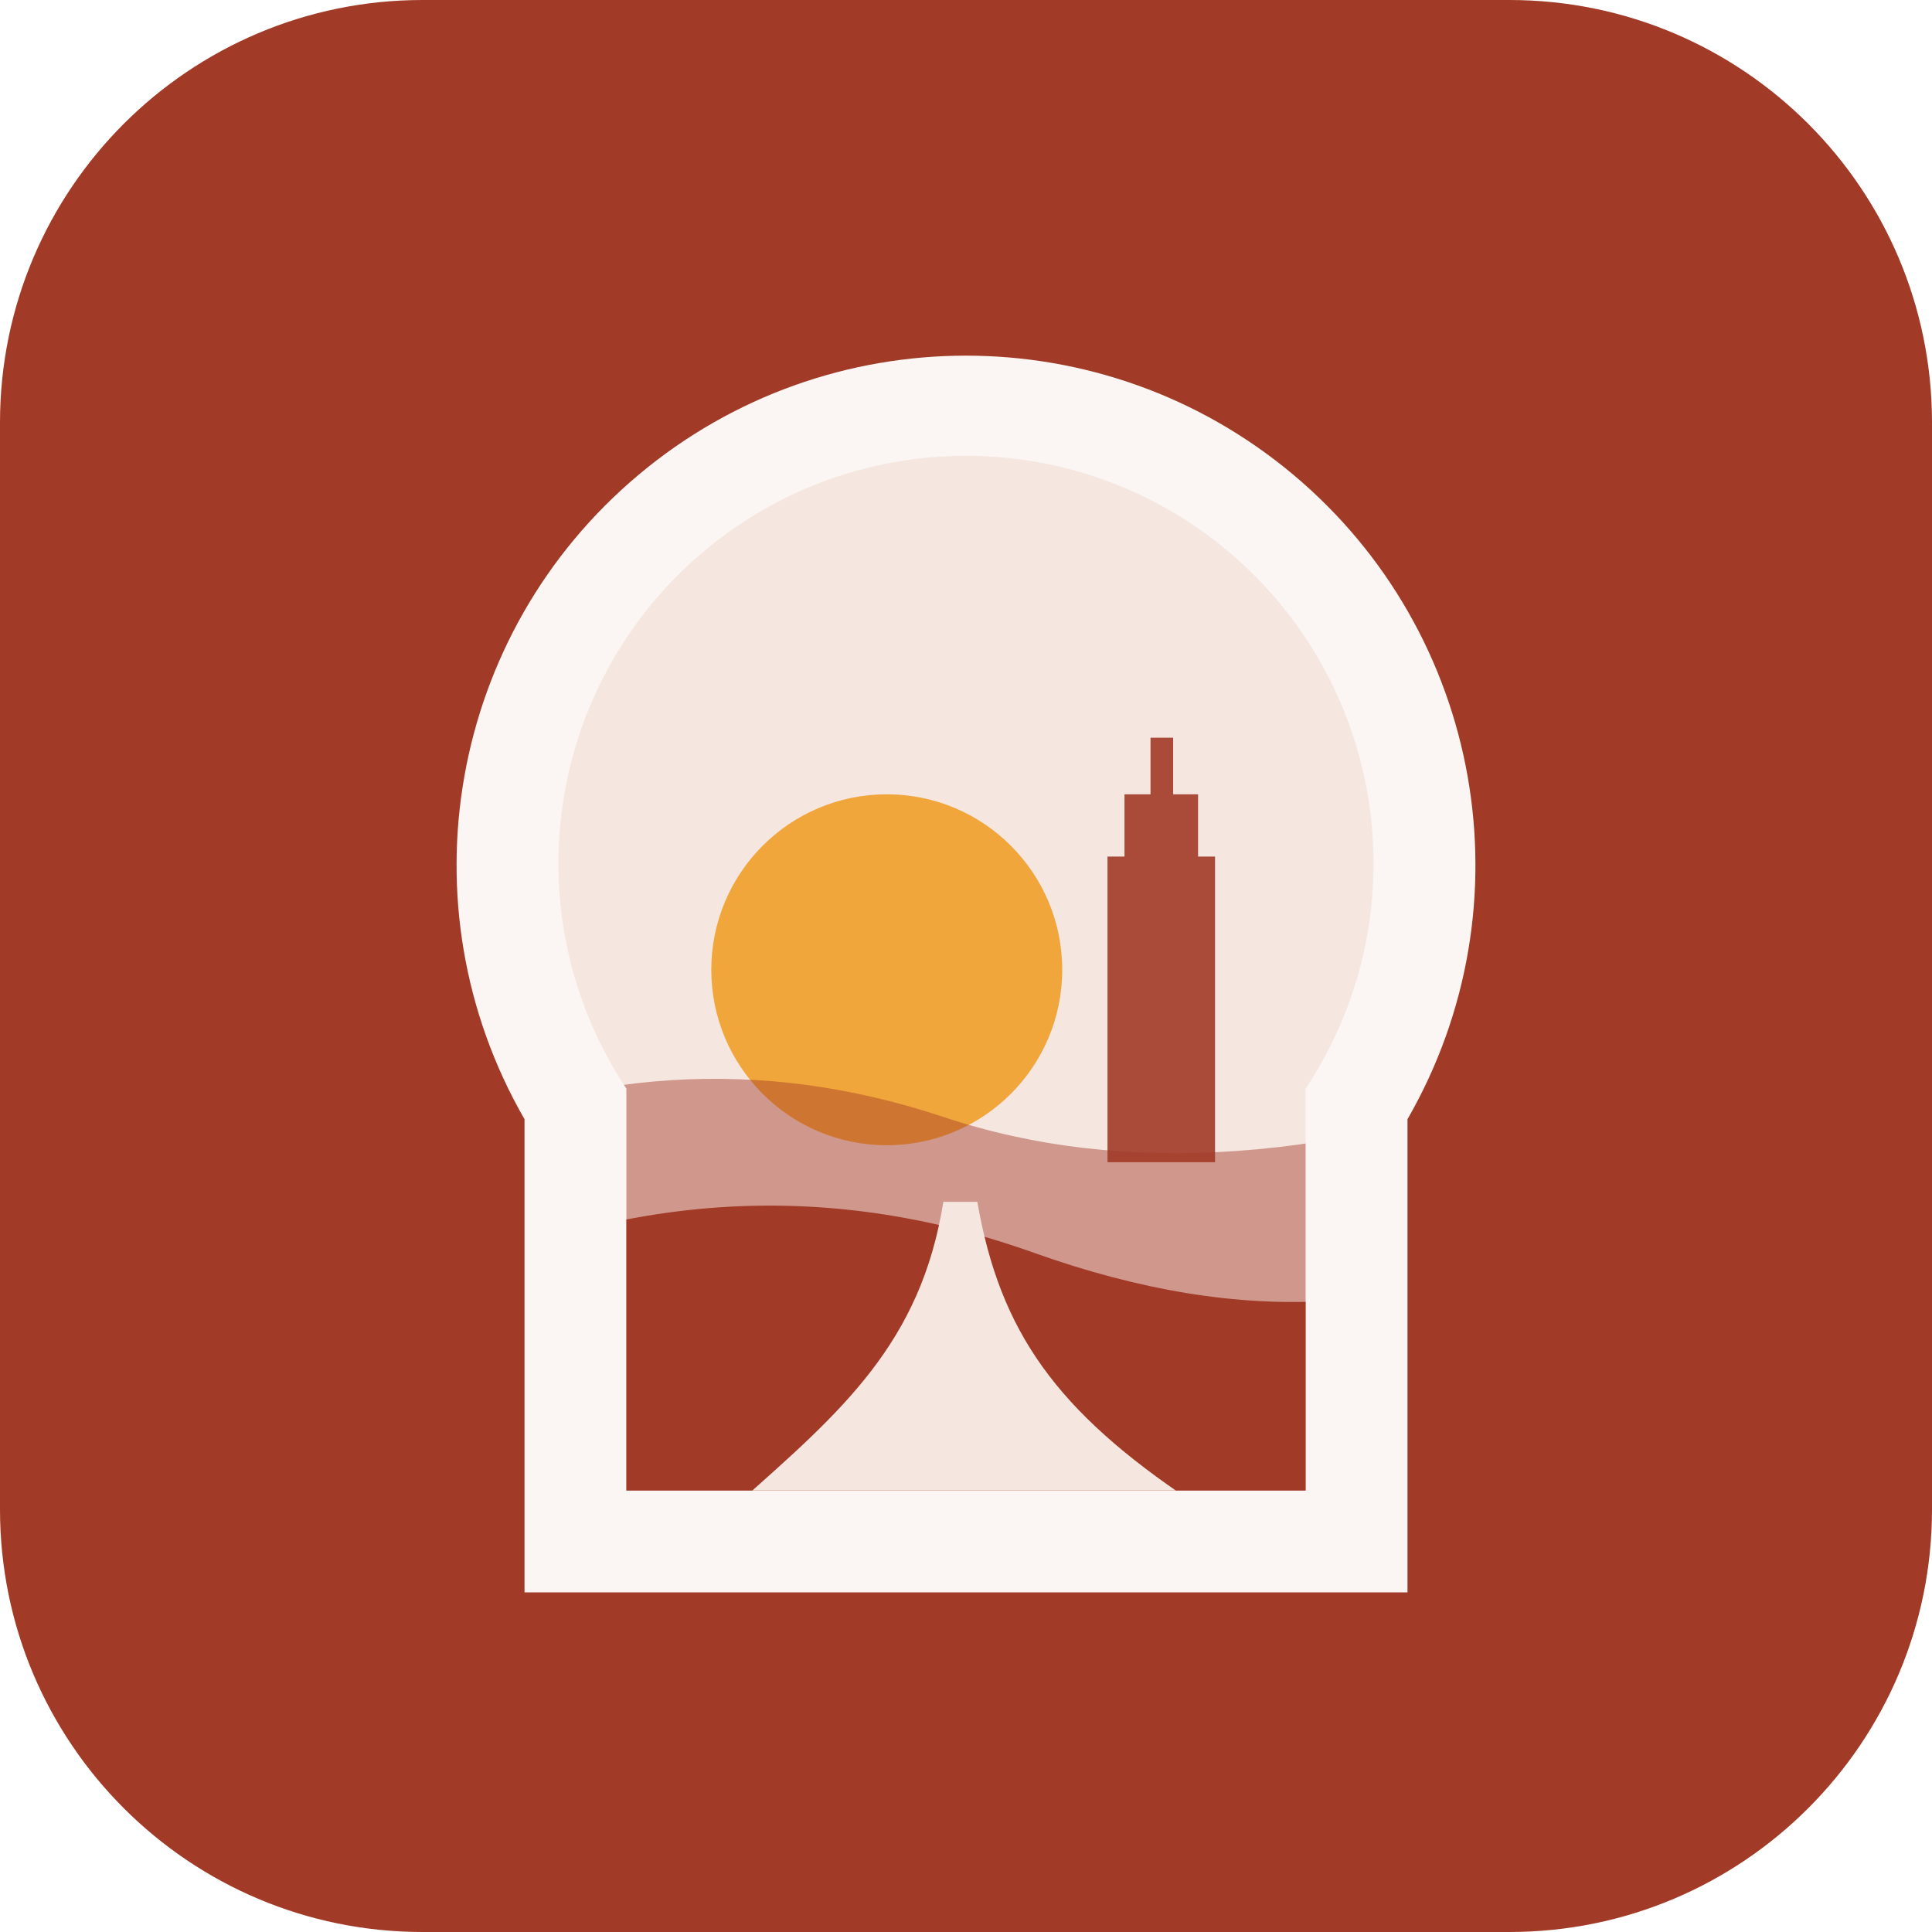
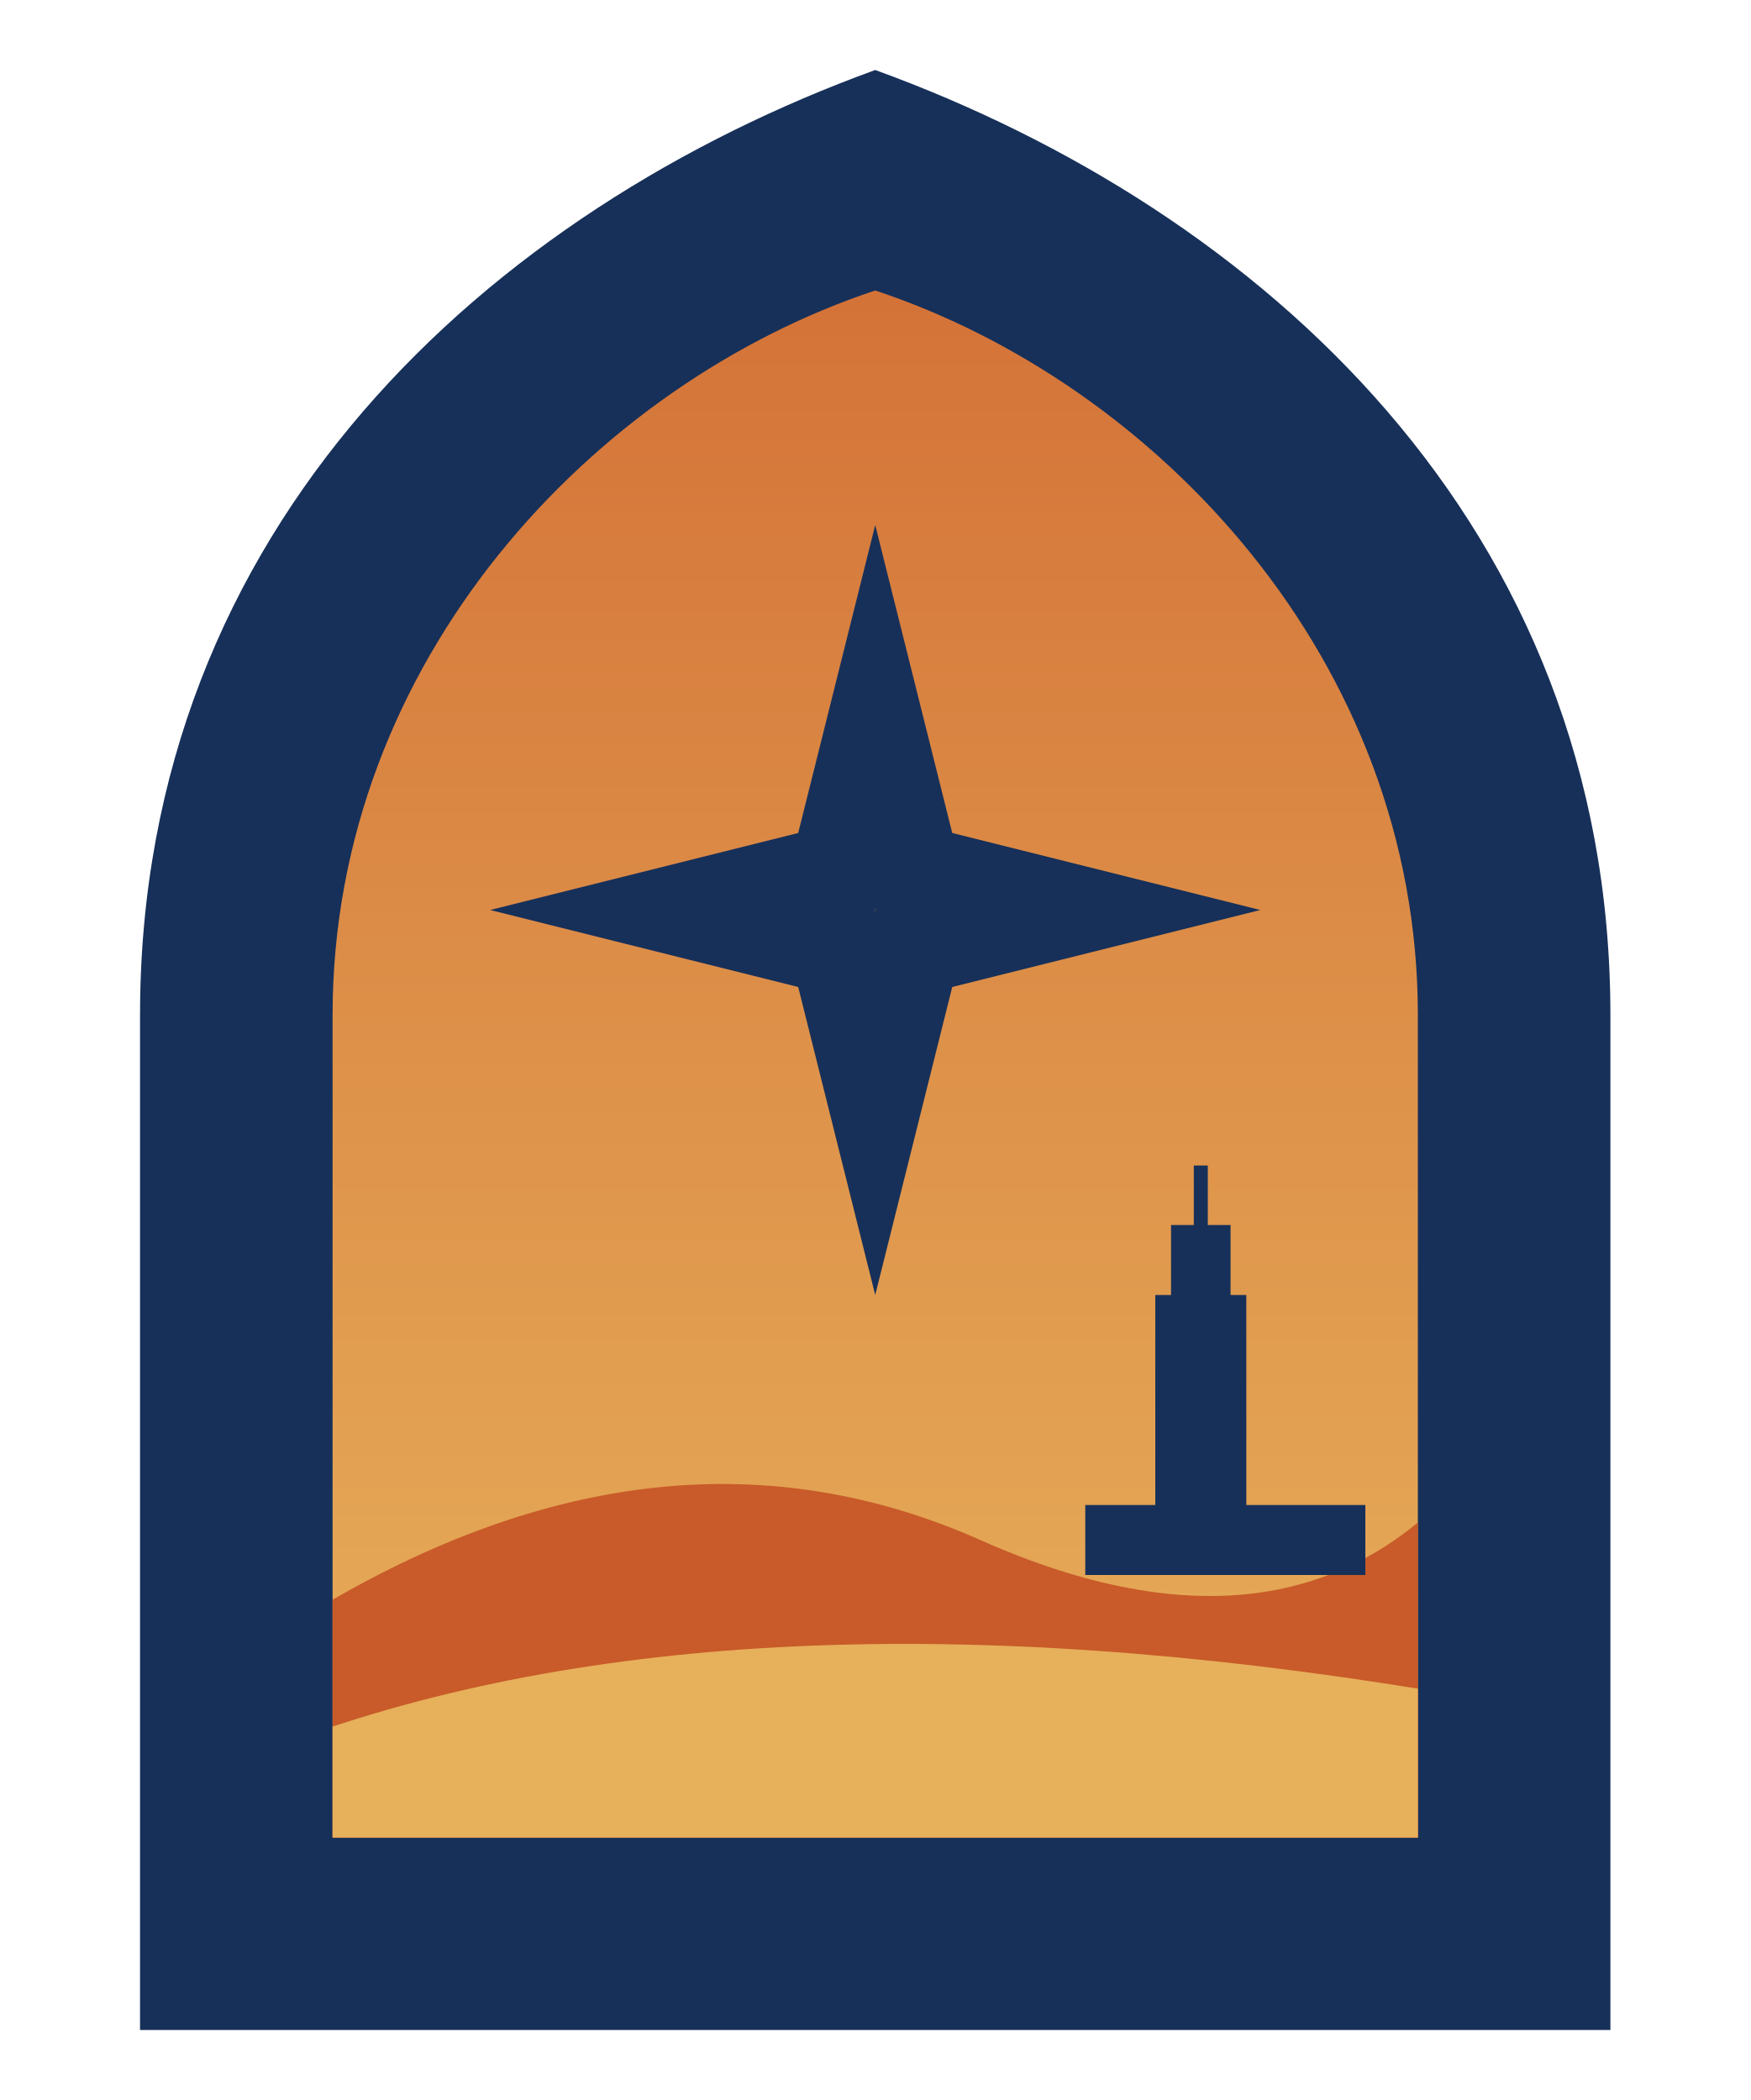
- <svg xmlns="http://www.w3.org/2000/svg" viewBox="0 0 512 512" width="512" height="512">
-   <rect width="512" height="512" rx="112" fill="#A13A26" />
-   <g transform="translate(106,86) scale(3)">
-     <defs>
-       <clipPath id="a-win">
-         <path d="M20 103 V67.5 A36 36 0 1 1 80 67.5 V103 Z" />
-       </clipPath>
-     </defs>
-     <path d="M11 112 V70.2 A45 45 0 1 1 89 70.2 V112 Z" fill="#FBF6F3" />
-     <path d="M20 103 V67.5 A36 36 0 1 1 80 67.5 V103 Z" fill="#F5E6E0" />
-     <g clip-path="url(#a-win)">
-       <circle cx="43" cy="57" r="15.5" fill="#F0A63A" />
-       <path d="M62.5 74 V47 h9.5 V74 Z M64 47 V41.5 h6.5 V47 Z M66.3 41.5 V36.5 h2 V41.5 Z" fill="#A13A26" opacity=".9" />
-       <path d="M0 73 Q24 62 48 70 T104 66 V120 H0 Z" fill="#A13A26" opacity=".45" />
-       <path d="M0 86 Q28 72 56 82 T104 79 V120 H0 Z" fill="#A13A26" />
-       <path d="M30 104 C39 96 46 90 48 77.5 L51 77.5 C53 89 58 96 70 104 Z" fill="#F5E6E0" />
+ <svg xmlns="http://www.w3.org/2000/svg" viewBox="0 0 100 120">
+   <defs>
+     <linearGradient id="tg" x1="0" y1="0" x2="0" y2="1">
+       <stop offset="0" stop-color="#D47338" />
+       <stop offset="1" stop-color="#E7B05B" />
+     </linearGradient>
+     <clipPath id="tc">
+       <path d="M19 105 V58 C19 37.7 34.0 21.9 50 16.6 C66.0 21.9 81 37.7 81 58 V105 Z" />
+     </clipPath>
+   </defs>
+   <path d="M8 116 V58 C8 30.0 28.0 12.0 50 4.0 C72.0 12.0 92 30.0 92 58 V116 Z" fill="#173059" />
+   <path d="M16.6 107.4 V58 C16.6 36.0 32.7 19.7 50 13.9 C67.3 19.7 83.4 36.0 83.4 58 V107.4 Z" fill="#173059" />
+   <path d="M19 105 V58 C19 37.7 34.0 21.9 50 16.6 C66.0 21.9 81 37.7 81 58 V105 Z" fill="url(#tg)" />
+   <g clip-path="url(#tc)">
+     <path d="M18 92 Q38 80 56 88 T84 84 V110 H18 Z" fill="#C85B29" />
+     <g fill="#173059">
+       <rect x="66" y="74" width="5.2" height="16" />
+       <rect x="66.9" y="70" width="3.4" height="4.4" />
+       <rect x="68.2" y="66.6" width=".8" height="3.6" />
+       <rect x="62" y="86" width="16" height="4" />
    </g>
+     <path d="M18 99 Q44 90 84 97 V110 H18 Z" fill="#E7B05B" />
  </g>
+   <polygon points="50,30 54.5,48 50,52 45.5,48" fill="#173059" />
+   <polygon points="50,74 45.5,56 50,52 54.5,56" fill="#173059" />
+   <polygon points="28,52 46,47.5 50,52 46,56.5" fill="#173059" />
+   <polygon points="72,52 54,56.5 50,52 54,47.5" fill="#173059" />
</svg>
